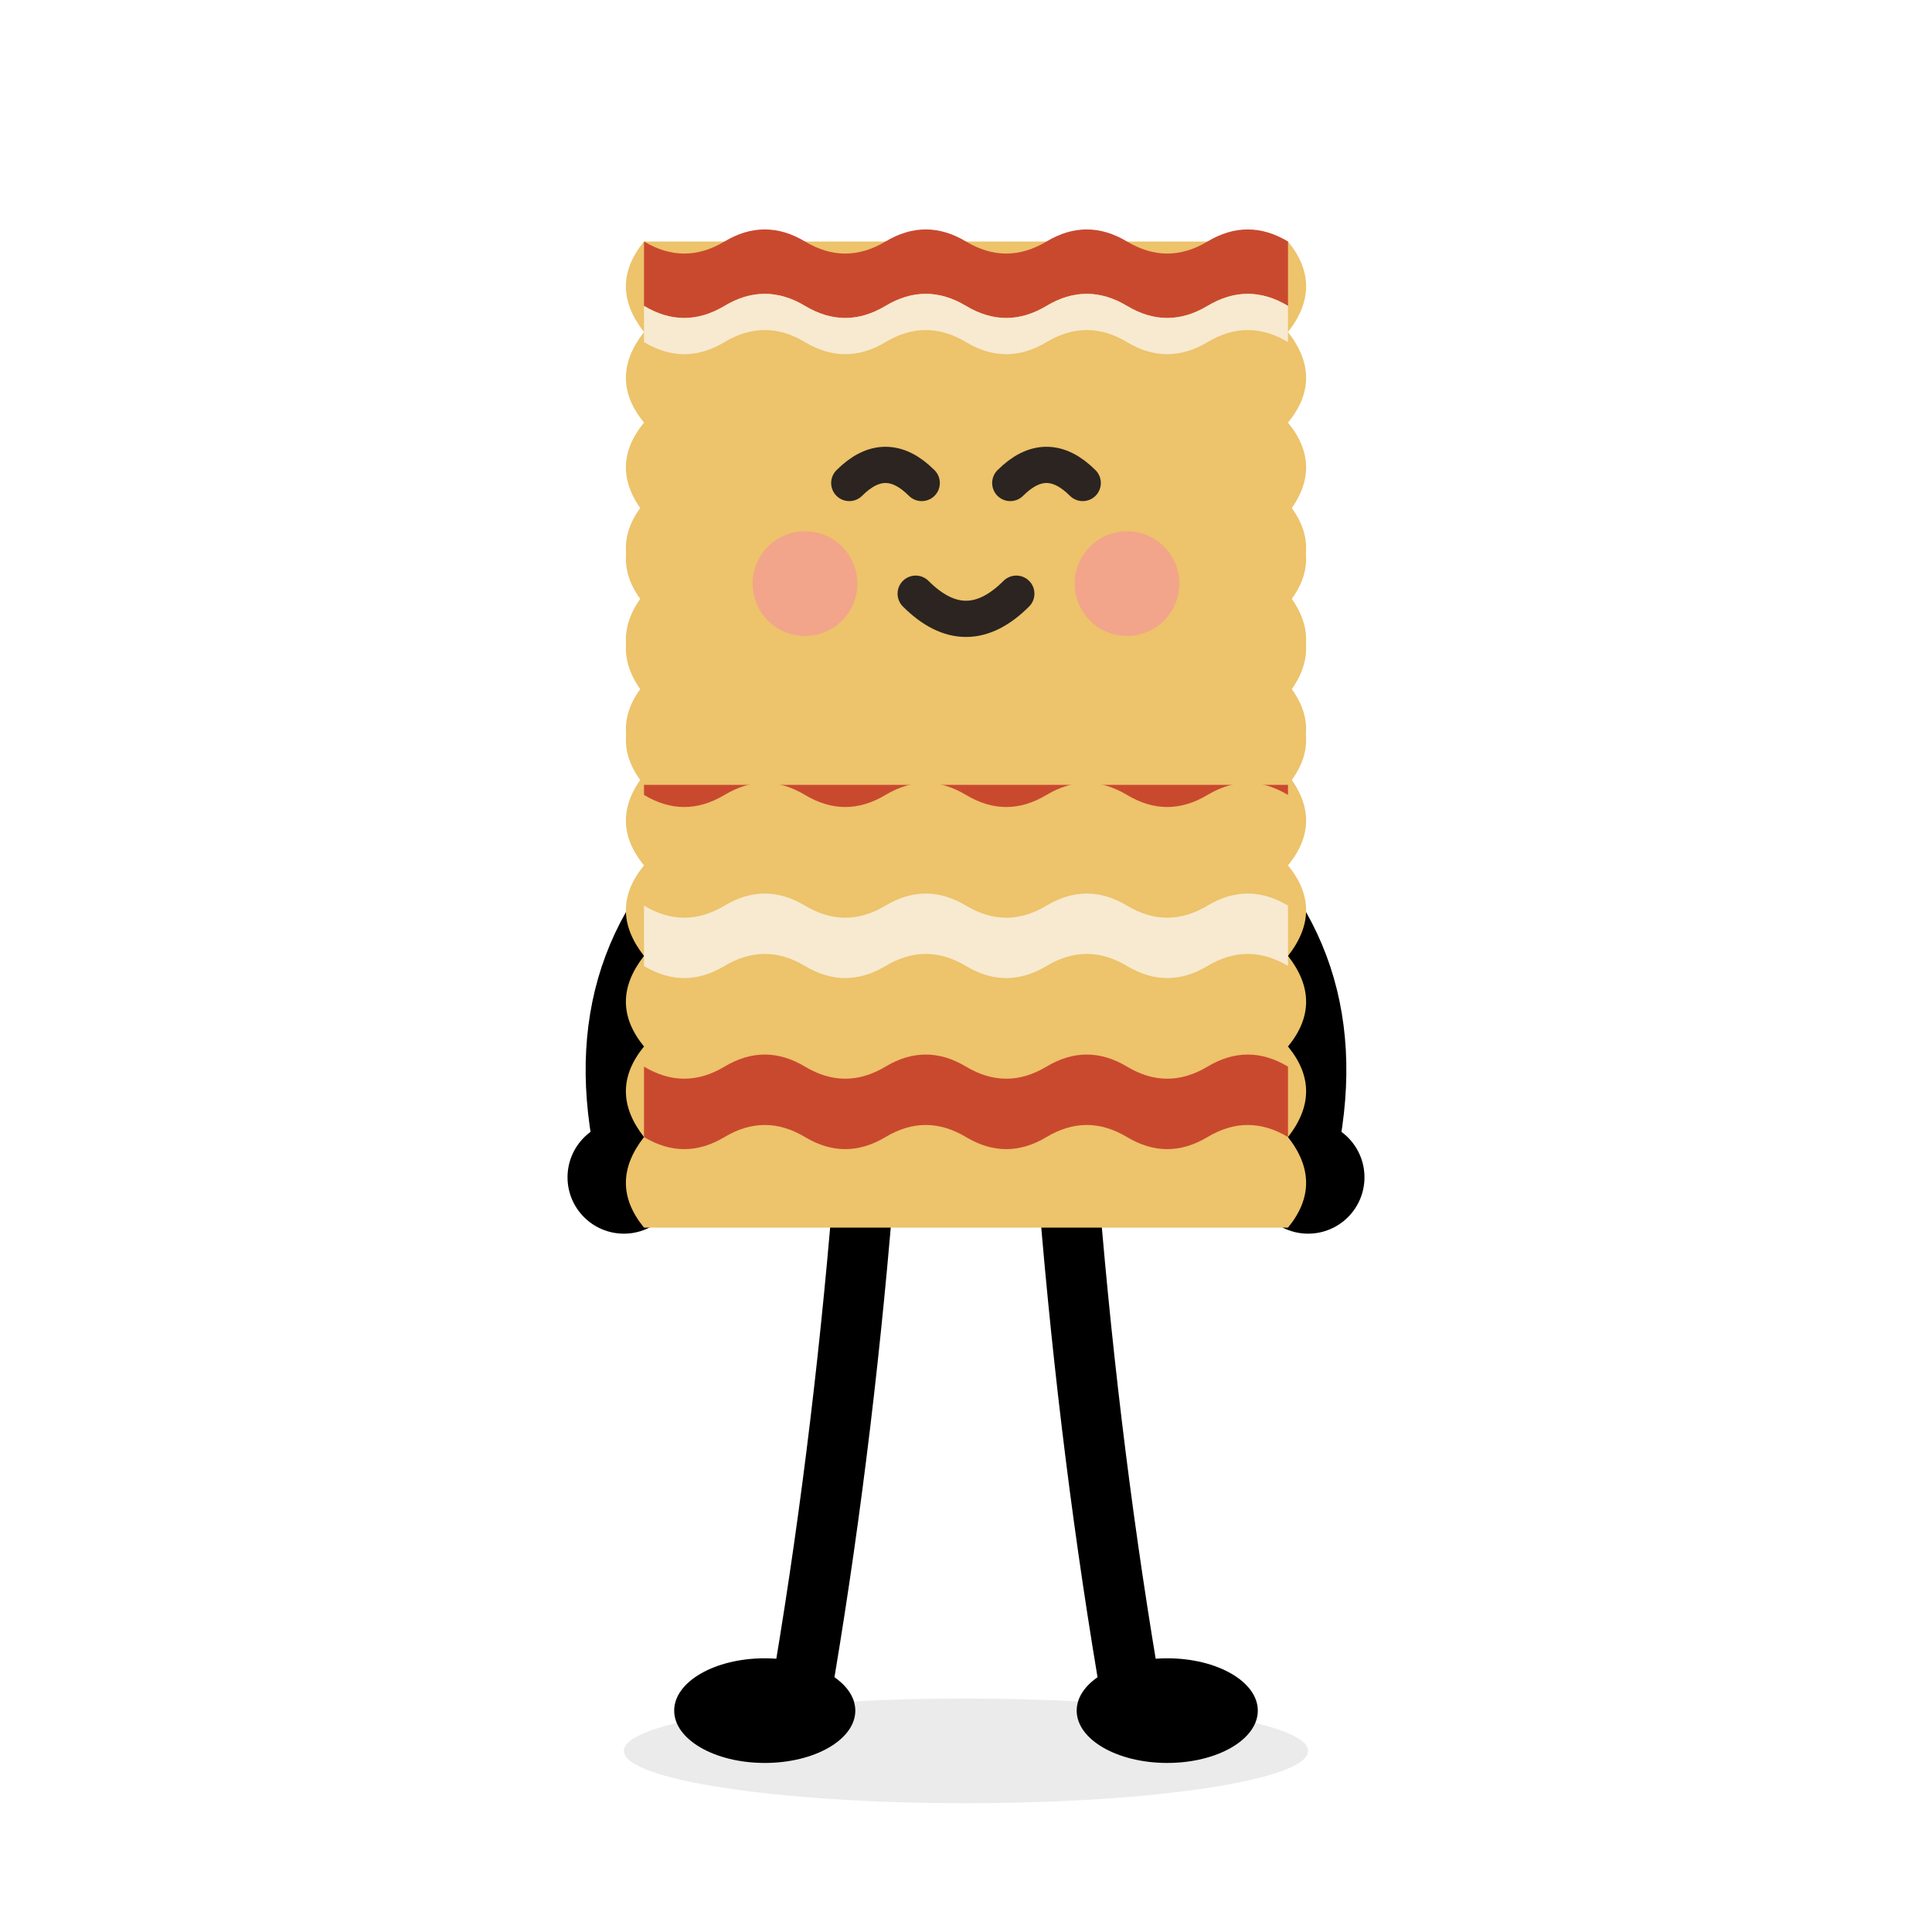
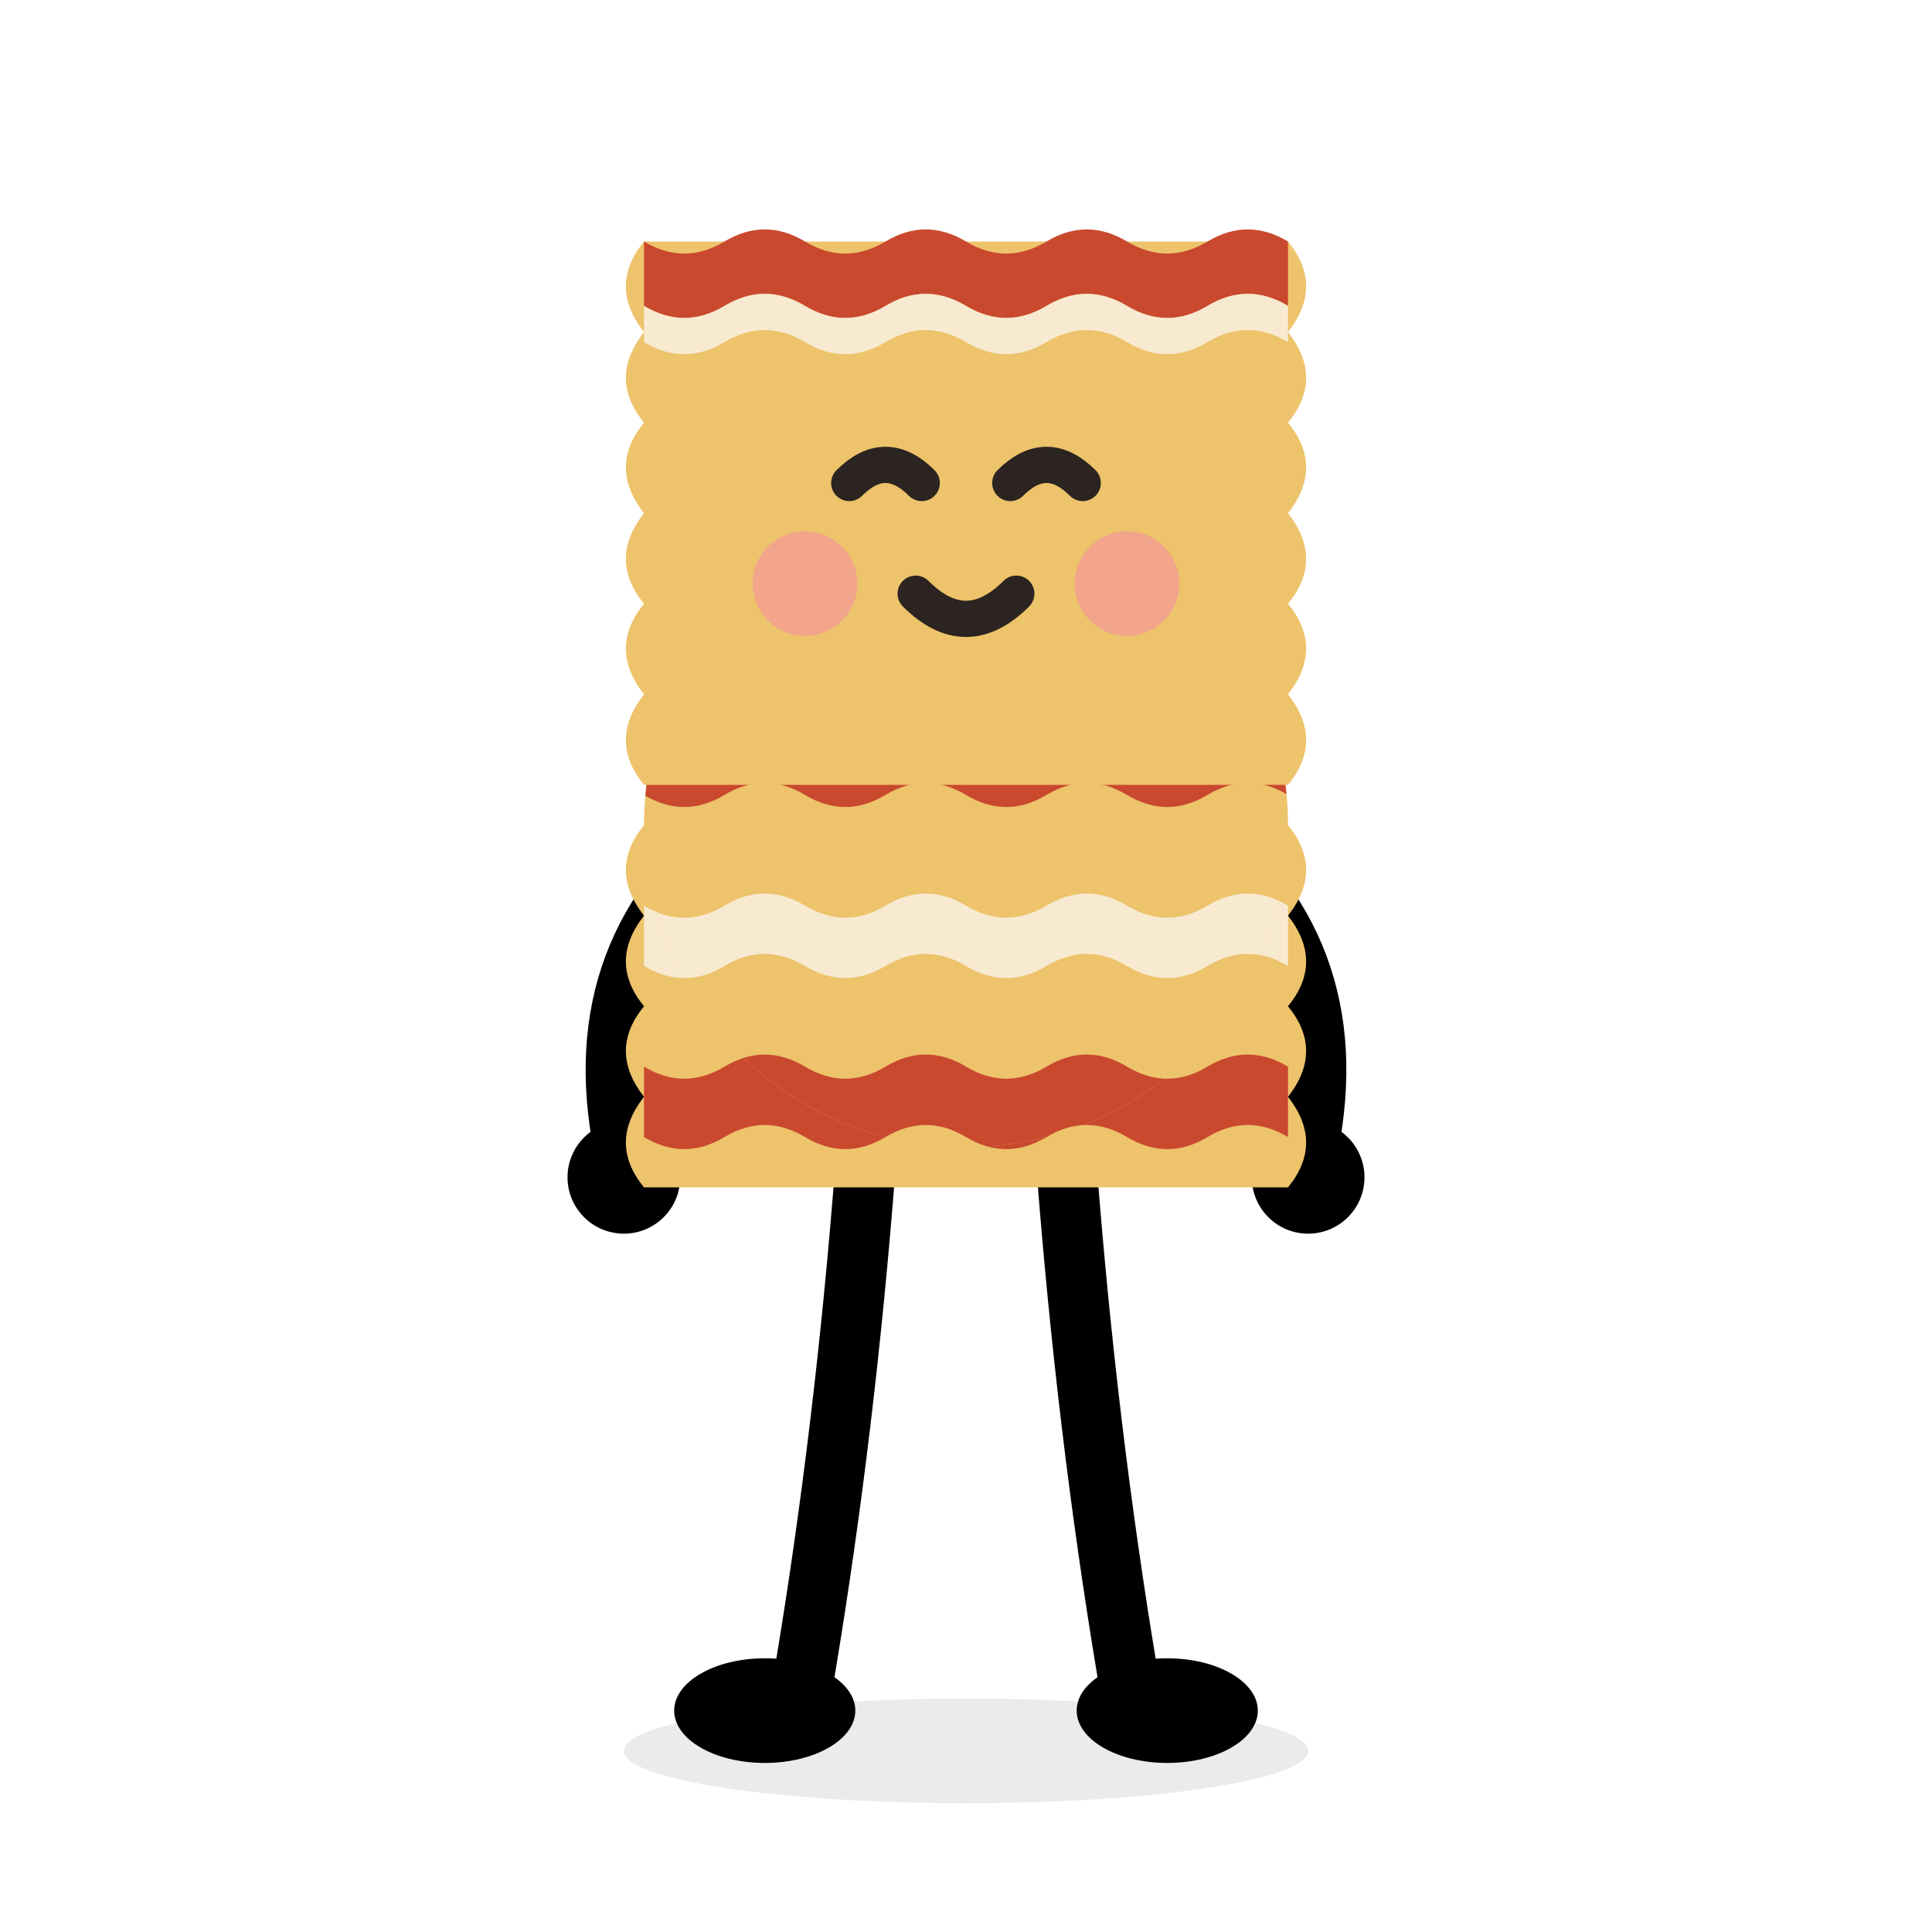
<svg xmlns="http://www.w3.org/2000/svg" data-character="lasagna" width="96" height="96" viewBox="0 0 96 96" fill="none" stroke="currentColor" stroke-width="3" stroke-linecap="round" stroke-linejoin="round" data-figure="neck-side">
  <defs>
-     <radialGradient id="cp-glow-lasagna">
+     <radialGradient id="cp-glow-lasagna37">
      <stop offset="0" stop-color="#FF7A59" />
      <stop offset="0.55" stop-color="#FF7A59" stop-opacity="0.75" />
      <stop offset="1" stop-color="#FF7A59" stop-opacity="0" />
    </radialGradient>
  </defs>
  <ellipse cx="48" cy="87" rx="17" ry="2.6" fill="currentColor" stroke="none" opacity="0.08" />
  <g data-part="legs">
    <path d="M43 58 Q42 71 40 83" />
    <path d="M53 58 Q54 71 56 83" />
    <ellipse cx="38" cy="85" rx="4.5" ry="2.6" fill="currentColor" stroke="none" />
    <ellipse cx="58" cy="85" rx="4.5" ry="2.6" fill="currentColor" stroke="none" />
  </g>
  <path d="M37 41 Q29 47 31 57" />
  <circle cx="31" cy="58.5" r="2.8" fill="currentColor" stroke="none" />
  <path d="M59 41 Q67 47 65 57" />
  <circle cx="65" cy="58.5" r="2.8" fill="currentColor" stroke="none" />
-   <path data-part="body" d="M32 25 L64 25 Q65.8 27.2 64 29.5 Q65.8 31.8 64 34.0 Q65.8 36.2 64 38.5 Q65.8 40.8 64 43.0 Q65.8 45.2 64 47.5 Q65.8 49.8 64 52.0 Q65.8 54.2 64 56.5 Q65.8 58.8 64 61.0 L32 61.0 Q30.2 58.8 32 56.5 Q30.2 54.2 32 52.0 Q30.2 49.8 32 47.5 Q30.2 45.2 32 43.0 Q30.2 40.8 32 38.5 Q30.2 36.2 32 34.0 Q30.2 31.8 32 29.5 Q30.2 27.2 32 25.0 Z" fill="#EDC36B" stroke="none" />
-   <path d="M32 36 Q34 37.2 36 36 Q38 34.8 40 36 Q42 37.2 44 36 Q46 34.8 48 36 Q50 37.2 52 36 Q54 34.8 56 36 Q58 37.2 60 36 Q62 34.8 64 36 L64 39.5 Q62 38.3 60 39.5 Q58 40.7 56 39.5 Q54 38.3 52 39.5 Q50 40.7 48 39.5 Q46 38.3 44 39.5 Q42 40.7 40 39.5 Q38 38.3 36 39.5 Q34 40.7 32 39.5 Z" fill="#C9492F" stroke="none" />
+   <path data-part="body" d="M32 41 L64 41 Q65.8 43.2 64 45.5 Q65.8 47.8 64 50.0 Q65.8 52.2 64 54.5 Q65.8 56.8 64 59.0 L32 59.0 Q30.2 56.8 32 54.5 Q30.2 52.2 32 50.0 Q30.2 47.8 32 45.5 Q30.2 43.2 32 41.0 Z" fill="#EDC36B" stroke="none" />
  <path d="M32 45 Q34 46.2 36 45 Q38 43.8 40 45 Q42 46.2 44 45 Q46 43.8 48 45 Q50 46.2 52 45 Q54 43.8 56 45 Q58 46.2 60 45 Q62 43.8 64 45 L64 48 Q62 46.8 60 48 Q58 49.2 56 48 Q54 46.8 52 48 Q50 49.2 48 48 Q46 46.8 44 48 Q42 49.2 40 48 Q38 46.8 36 48 Q34 49.2 32 48 Z" fill="#F7EAD0" stroke="none" />
  <path d="M32 53 Q34 54.2 36 53 Q38 51.8 40 53 Q42 54.2 44 53 Q46 51.8 48 53 Q50 54.2 52 53 Q54 51.8 56 53 Q58 54.2 60 53 Q62 51.8 64 53 L64 56.5 Q62 55.3 60 56.5 Q58 57.7 56 56.5 Q54 55.3 52 56.5 Q50 57.7 48 56.5 Q46 55.3 44 56.5 Q42 57.7 40 56.5 Q38 55.3 36 56.5 Q34 57.7 32 56.5 Z" fill="#C9492F" stroke="none" />
-   <circle data-part="glow" cx="56" cy="37" r="9.35" fill="url(#cp-glow-lasagna)" stroke="none" opacity="0">
+   <clipPath id="jlasagna37">
+     <circle cx="48" cy="41" r="16.0" />
+   </clipPath>
+   <circle cx="48" cy="41" r="16.0" fill="#EDC36B" stroke="none" />
+   <g clip-path="url(#jlasagna37)">
+     <path d="M32 36 Q34 37.2 36 36 Q38 34.8 40 36 Q42 37.2 44 36 Q46 34.8 48 36 Q50 37.2 52 36 Q54 34.8 56 36 Q58 37.2 60 36 Q62 34.8 64 36 L64 39.5 Q62 38.3 60 39.5 Q58 40.7 56 39.5 Q54 38.3 52 39.5 Q50 40.7 48 39.5 Q46 38.3 44 39.5 Q42 40.7 40 39.5 Q38 38.3 36 39.5 Q34 40.7 32 39.5 Z" fill="#C9492F" stroke="none" />
+     <path d="M32 45 Q34 46.2 36 45 Q38 43.8 40 45 Q42 46.2 44 45 Q46 43.8 48 45 Q50 46.2 52 45 Q54 43.8 56 45 Q58 46.2 60 45 Q62 43.8 64 45 L64 48 Q62 46.8 60 48 Q58 49.2 56 48 Q54 46.8 52 48 Q50 49.2 48 48 Q46 46.8 44 48 Q42 49.2 40 48 Q38 46.8 36 48 Q34 49.2 32 48 Z" fill="#F7EAD0" stroke="none" />
+     <path d="M32 53 Q34 54.2 36 53 Q38 51.8 40 53 Q42 54.2 44 53 Q46 51.8 48 53 Q50 54.2 52 53 Q54 51.8 56 53 Q58 54.2 60 53 Q62 51.8 64 53 L64 56.5 Q62 55.3 60 56.5 Q58 57.7 56 56.5 Q54 55.3 52 56.5 Q50 57.7 48 56.5 Q46 55.3 44 56.5 Q42 57.7 40 56.5 Q38 55.3 36 56.5 Q34 57.7 32 56.5 Z" fill="#C9492F" stroke="none" />
+   </g>
+   <circle data-part="glow" cx="56" cy="37" r="9.35" fill="url(#cp-glow-lasagna37)" stroke="none" opacity="0">
    <animate attributeName="opacity" values="0;1;1;0;0;0;0" keyTimes="0;0.15;0.4;0.5;0.65;0.9;1" dur="4.4s" repeatCount="indefinite" />
  </circle>
-   <circle data-part="glow" cx="40" cy="37" r="9.35" fill="url(#cp-glow-lasagna)" stroke="none" opacity="0">
+   <circle data-part="glow" cx="40" cy="37" r="9.35" fill="url(#cp-glow-lasagna37)" stroke="none" opacity="0">
    <animate attributeName="opacity" values="0;0;0;0;1;1;0" keyTimes="0;0.15;0.4;0.5;0.65;0.9;1" dur="4.4s" repeatCount="indefinite" />
  </circle>
  <g data-part="head">
    <animateTransform attributeName="transform" type="rotate" values="0 48 41;-26 48 41;-26 48 41;0 48 41;26 48 41;26 48 41;0 48 41" keyTimes="0;0.15;0.4;0.5;0.65;0.9;1" calcMode="spline" keySplines="0.45 0 0.55 1;0 0 1 1;0.45 0 0.55 1;0.45 0 0.55 1;0 0 1 1;0.45 0 0.55 1" dur="4.4s" repeatCount="indefinite" />
    <path d="M32 12 L64 12 Q65.8 14.2 64 16.5 Q65.8 18.8 64 21.0 Q65.8 23.2 64 25.5 Q65.8 27.8 64 30.0 Q65.8 32.2 64 34.5 Q65.8 36.8 64 39.0 L32 39.0 Q30.2 36.8 32 34.5 Q30.2 32.2 32 30.0 Q30.2 27.8 32 25.5 Q30.2 23.2 32 21.0 Q30.2 18.8 32 16.5 Q30.2 14.2 32 12.0 Z" fill="#EDC36B" stroke="none" />
    <path d="M32 12 Q34 13.2 36 12 Q38 10.8 40 12 Q42 13.2 44 12 Q46 10.8 48 12 Q50 13.2 52 12 Q54 10.8 56 12 Q58 13.2 60 12 Q62 10.8 64 12 L64 15.2 Q62 14.0 60 15.2 Q58 16.4 56 15.2 Q54 14.0 52 15.2 Q50 16.4 48 15.2 Q46 14.0 44 15.2 Q42 16.4 40 15.2 Q38 14.0 36 15.2 Q34 16.4 32 15.2 Z" fill="#C9492F" stroke="none" />
    <path d="M32 15.2 Q34 16.4 36 15.2 Q38 14.0 40 15.2 Q42 16.4 44 15.2 Q46 14.0 48 15.2 Q50 16.4 52 15.2 Q54 14.0 56 15.2 Q58 16.4 60 15.2 Q62 14.0 64 15.2 L64 17.0 Q62 15.8 60 17.0 Q58 18.2 56 17.0 Q54 15.8 52 17.0 Q50 18.2 48 17.0 Q46 15.8 44 17.0 Q42 18.2 40 17.0 Q38 15.8 36 17.0 Q34 18.2 32 17.0 Z" fill="#F7EAD0" stroke="none" />
    <g data-part="face" transform="translate(0 -4)">
      <circle cx="40" cy="33" r="2.6" fill="#F2A58A" stroke="none" />
      <circle cx="56" cy="33" r="2.6" fill="#F2A58A" stroke="none" />
      <path d="M42.2 28 Q44 26.2 45.8 28 M50.2 28 Q52 26.2 53.8 28" stroke="#2B2420" stroke-width="1.8" />
      <path d="M45.5 33.5 Q48 36 50.5 33.5" stroke="#2B2420" stroke-width="1.8" />
    </g>
  </g>
</svg>
